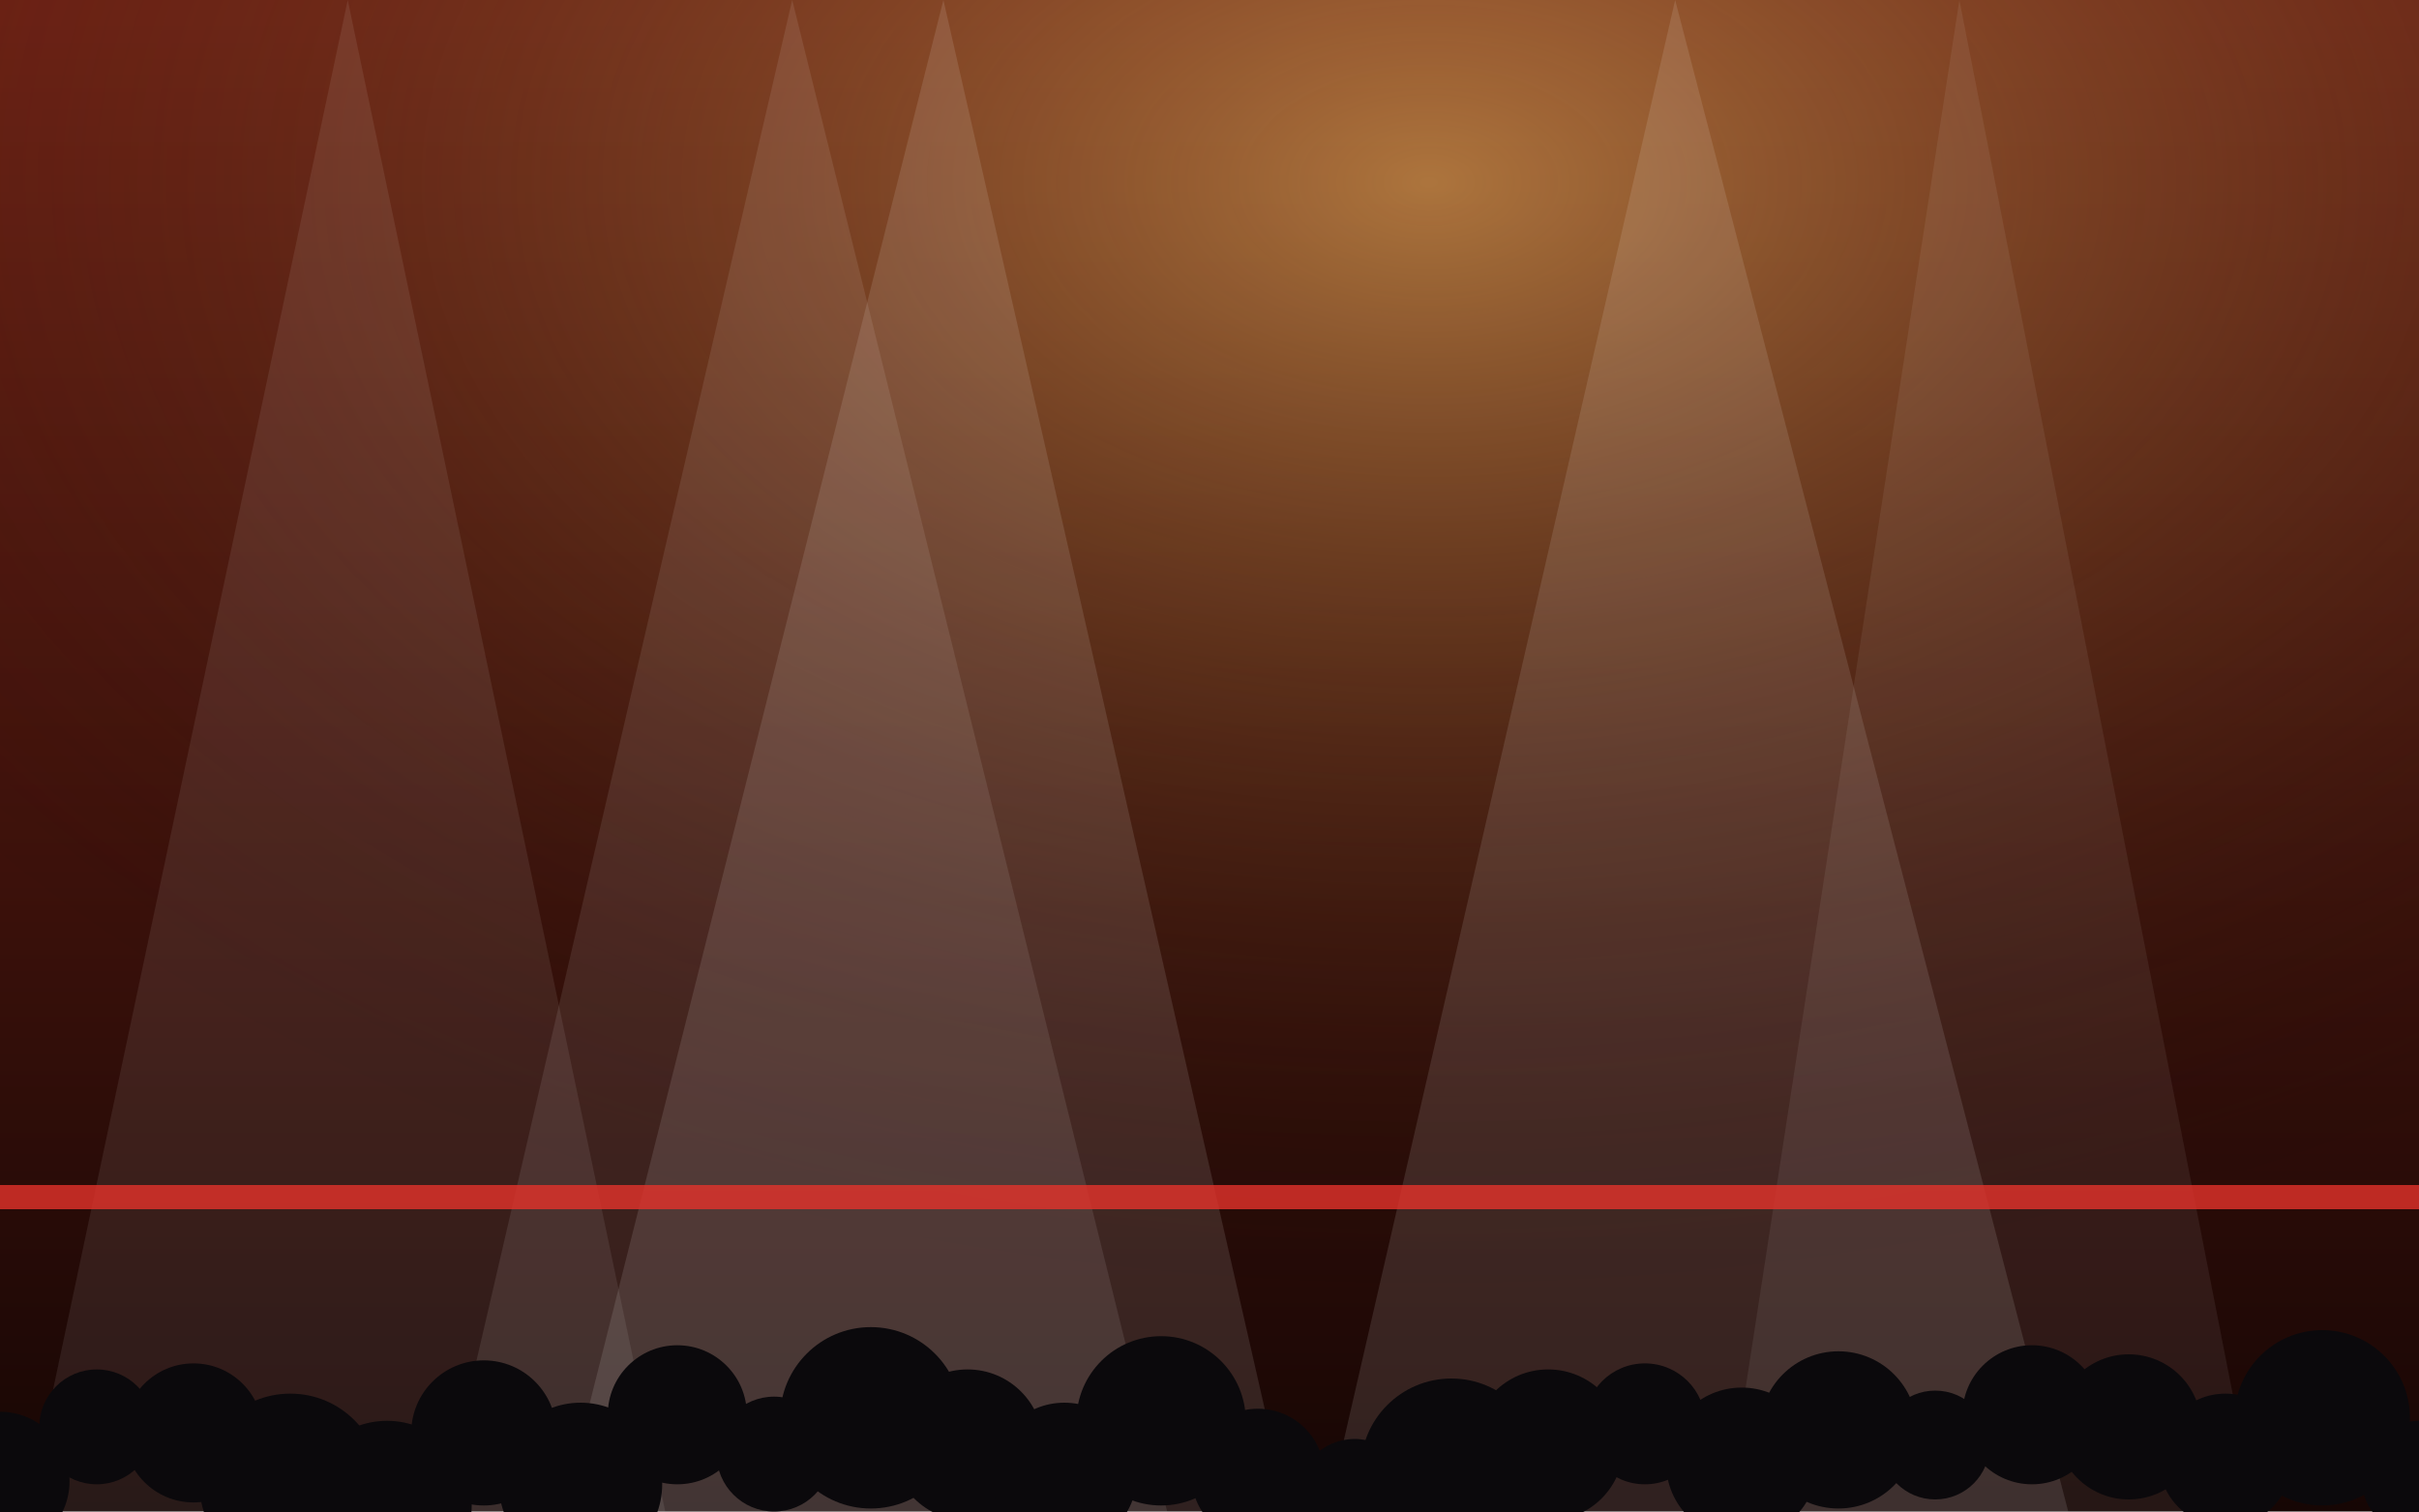
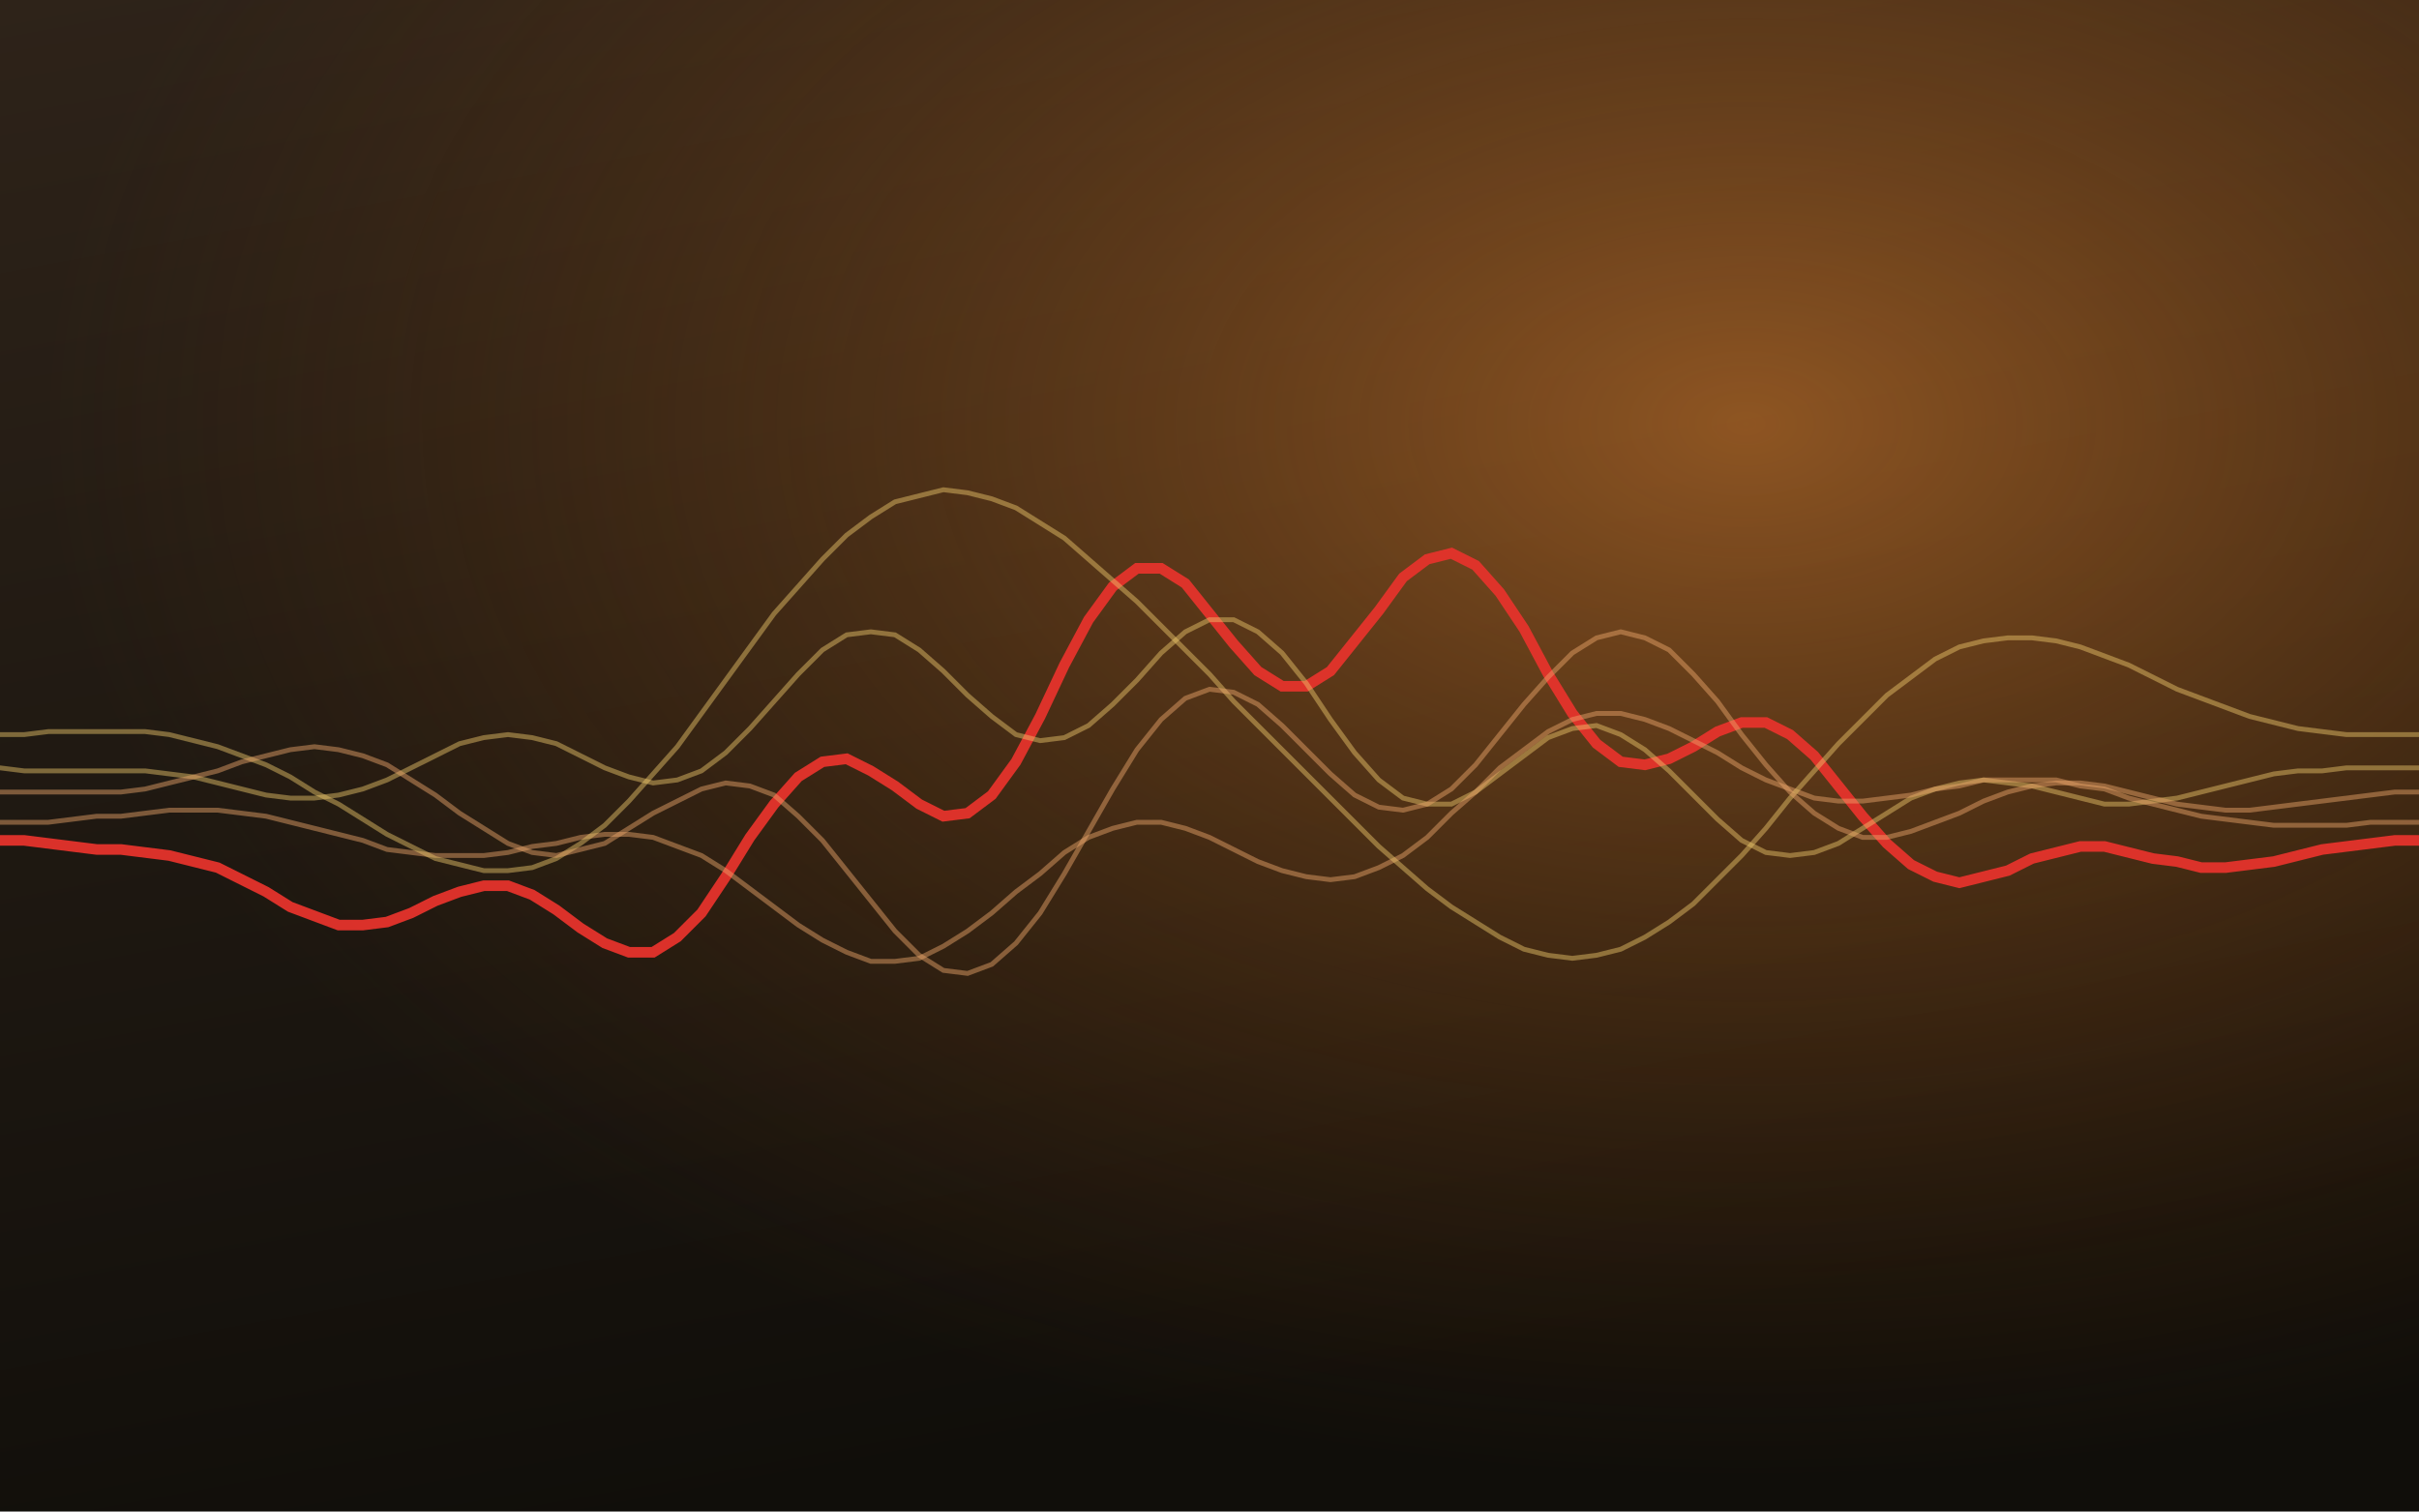
<svg xmlns="http://www.w3.org/2000/svg" viewBox="0 0 800 500" width="800" height="500">
  <defs>
-     <linearGradient id="g" x1="0" y1="0" x2="0" y2="1">
-       <stop offset="0" stop-color="hsl(8,70%,26%)" />
-       <stop offset="1" stop-color="hsl(8,70%,5%)" />
+     <linearGradient id="f" x1="0" y1="0" x2="0.3" y2="1">
+       <stop offset="0" stop-color="hsl(28,30%,14%)" />
+       <stop offset="1" stop-color="hsl(43,25%,5%)" />
    </linearGradient>
-     <radialGradient id="s" cx="0.59" cy="0.12" r="0.75">
-       <stop offset="0" stop-color="hsl(43,85%,68%)" stop-opacity="0.5" />
-       <stop offset="1" stop-color="#000" stop-opacity="0" />
+     <radialGradient id="h" cx="0.72" cy="0.28" r="0.7">
+       <stop offset="0" stop-color="hsl(28,80%,55%)" stop-opacity="0.55" />
+       <stop offset="1" stop-color="hsl(28,80%,30%)" stop-opacity="0" />
    </radialGradient>
+     <linearGradient id="b" x1="0" y1="0" x2="0" y2="1">
+       <stop offset="0" stop-color="#fff" stop-opacity="0.32" />
+       <stop offset="1" stop-color="#fff" stop-opacity="0" />
+     </linearGradient>
+     <linearGradient id="e" x1="0" y1="1" x2="0" y2="0">
+       <stop offset="0" stop-color="#e4322b" />
+       <stop offset="1" stop-color="hsl(43,85%,60%)" />
+     </linearGradient>
  </defs>
-   <rect width="800" height="500" fill="url(#g)" />
-   <rect width="800" height="500" fill="url(#s)" />
-   <polygon points="554,0 439,500 684,500" fill="#fff" opacity="0.11" />
-   <polygon points="262,0 146,500 386,500" fill="#fff" opacity="0.09" />
-   <polygon points="648,0 571,500 746,500" fill="#fff" opacity="0.07" />
-   <polygon points="312,0 186,500 426,500" fill="#fff" opacity="0.11" />
-   <polygon points="115,0 9,500 220,500" fill="#fff" opacity="0.08" />
-   <rect x="0" y="392" width="800" height="8" fill="#e4322b" opacity="0.8" />
-   <circle cx="0" cy="490" r="23" fill="#0b090c" />
-   <circle cx="32" cy="472" r="19" fill="#0b090c" />
-   <circle cx="64" cy="474" r="23" fill="#0b090c" />
-   <circle cx="96" cy="491" r="30" fill="#0b090c" />
-   <circle cx="128" cy="498" r="28" fill="#0b090c" />
-   <circle cx="160" cy="474" r="24" fill="#0b090c" />
-   <circle cx="192" cy="491" r="27" fill="#0b090c" />
-   <circle cx="224" cy="468" r="23" fill="#0b090c" />
-   <circle cx="256" cy="481" r="19" fill="#0b090c" />
-   <circle cx="288" cy="469" r="30" fill="#0b090c" />
-   <circle cx="320" cy="478" r="25" fill="#0b090c" />
-   <circle cx="352" cy="488" r="24" fill="#0b090c" />
-   <circle cx="384" cy="470" r="28" fill="#0b090c" />
-   <circle cx="416" cy="488" r="22" fill="#0b090c" />
-   <circle cx="448" cy="495" r="19" fill="#0b090c" />
-   <circle cx="480" cy="486" r="30" fill="#0b090c" />
-   <circle cx="512" cy="478" r="25" fill="#0b090c" />
-   <circle cx="544" cy="471" r="20" fill="#0b090c" />
-   <circle cx="576" cy="484" r="25" fill="#0b090c" />
-   <circle cx="608" cy="473" r="26" fill="#0b090c" />
-   <circle cx="640" cy="478" r="18" fill="#0b090c" />
-   <circle cx="672" cy="468" r="23" fill="#0b090c" />
-   <circle cx="704" cy="472" r="24" fill="#0b090c" />
-   <circle cx="736" cy="483" r="22" fill="#0b090c" />
-   <circle cx="768" cy="469" r="29" fill="#0b090c" />
-   <circle cx="800" cy="489" r="19" fill="#0b090c" />
+   <rect width="800" height="500" fill="url(#f)" />
+   <rect width="800" height="500" fill="url(#h)" />
+   <polyline points="0,278 8,278 16,279 24,280 32,281 40,281 48,282 56,283 64,285 72,287 80,291 88,295 96,300 104,303 112,306 120,306 128,305 136,302 144,298 152,295 160,293 168,293 176,296 184,301 192,307 200,312 208,315 216,315 224,310 232,302 240,290 248,277 256,266 264,257 272,252 280,251 288,255 296,260 304,266 312,270 320,269 328,263 336,252 344,237 352,220 360,205 368,194 376,188 384,188 392,193 400,203 408,213 416,222 424,227 432,227 440,222 448,212 456,202 464,191 472,185 480,183 488,187 496,196 504,208 512,223 520,236 528,246 536,252 544,253 552,251 560,247 568,242 576,239 584,239 592,243 600,250 608,260 616,270 624,279 632,286 640,290 648,292 656,290 664,288 672,284 680,282 688,280 696,280 704,282 712,284 720,285 728,287 736,287 744,286 752,285 760,283 768,281 776,280 784,279 792,278 800,278" fill="none" stroke="#e4322b" stroke-width="3.5" opacity="0.95" stroke-linecap="round" />
+   <polyline points="0,254 8,255 16,255 24,255 32,255 40,255 48,255 56,256 64,257 72,259 80,261 88,263 96,264 104,264 112,263 120,261 128,258 136,254 144,250 152,246 160,244 168,243 176,244 184,246 192,250 200,254 208,257 216,259 224,258 232,255 240,249 248,241 256,232 264,223 272,215 280,210 288,209 296,210 304,215 312,222 320,230 328,237 336,243 344,245 352,244 360,240 368,233 376,225 384,216 392,209 400,205 408,205 416,209 424,216 432,226 440,238 448,249 456,258 464,264 472,266 480,266 488,262 496,256 504,250 512,244 520,241 528,240 536,243 544,248 552,255 560,263 568,271 576,278 584,282 592,283 600,282 608,279 616,274 624,269 632,264 640,261 648,259 656,258 664,259 672,260 680,262 688,264 696,266 704,266 712,265 720,264 728,262 736,260 744,258 752,256 760,255 768,255 776,254 784,254 792,254 800,254" fill="none" stroke="hsl(43,80%,68%)" stroke-width="1.6" opacity="0.45" stroke-linecap="round" />
+   <polyline points="0,272 8,272 16,272 24,271 32,270 40,270 48,269 56,268 64,268 72,268 80,269 88,270 96,272 104,274 112,276 120,278 128,281 136,282 144,283 152,283 160,283 168,282 176,280 184,279 192,277 200,276 208,276 216,277 224,280 232,283 240,288 248,294 256,300 264,306 272,311 280,315 288,318 296,318 304,317 312,313 320,308 328,302 336,295 344,289 352,282 360,277 368,274 376,272 384,272 392,274 400,277 408,281 416,285 424,288 432,290 440,291 448,290 456,287 464,283 472,277 480,269 488,262 496,254 504,248 512,242 520,238 528,236 536,236 544,238 552,241 560,245 568,249 576,254 584,258 592,261 600,264 608,265 616,265 624,264 632,263 640,261 648,260 656,258 664,258 672,258 680,258 688,260 696,261 704,264 712,266 720,268 728,270 736,271 744,272 752,273 760,273 768,273 776,273 784,272 792,272 800,272" fill="none" stroke="hsl(28,80%,68%)" stroke-width="1.6" opacity="0.45" stroke-linecap="round" />
+   <polyline points="0,243 8,243 16,242 24,242 32,242 40,242 48,242 56,243 64,245 72,247 80,250 88,253 96,257 104,262 112,266 120,271 128,276 136,280 144,284 152,286 160,288 168,288 176,287 184,284 192,279 200,273 208,265 216,256 224,247 232,236 240,225 248,214 256,203 264,194 272,185 280,177 288,171 296,166 304,164 312,162 320,163 328,165 336,168 344,173 352,178 360,185 368,192 376,199 384,207 392,215 400,223 408,232 416,240 424,248 432,256 440,264 448,272 456,280 464,287 472,294 480,300 488,305 496,310 504,314 512,316 520,317 528,316 536,314 544,310 552,305 560,299 568,291 576,283 584,274 592,264 600,255 608,246 616,238 624,230 632,224 640,218 648,214 656,212 664,211 672,211 680,212 688,214 696,217 704,220 712,224 720,228 728,231 736,234 744,237 752,239 760,241 768,242 776,243 784,243 792,243 800,243" fill="none" stroke="hsl(43,80%,68%)" stroke-width="1.6" opacity="0.45" stroke-linecap="round" />
+   <polyline points="0,262 8,262 16,262 24,262 32,262 40,262 48,261 56,259 64,257 72,255 80,252 88,250 96,248 104,247 112,248 120,250 128,253 136,258 144,263 152,269 160,274 168,279 176,282 184,283 192,281 200,279 208,274 216,269 224,265 232,261 240,259 248,260 256,263 264,270 272,278 280,288 288,298 296,308 304,316 312,321 320,322 328,319 336,312 344,302 352,289 360,275 368,261 376,248 384,238 392,231 400,228 408,229 416,233 424,240 432,248 440,256 448,263 456,267 464,268 472,266 480,261 488,253 496,243 504,233 512,224 520,216 528,211 536,209 544,211 552,215 560,223 568,232 576,243 584,253 592,262 600,269 608,274 616,277 624,277 632,275 640,272 648,269 656,265 664,262 672,260 680,259 688,259 696,260 704,262 712,264 720,266 728,267 736,268 744,268 752,267 760,266 768,265 776,264 784,263 792,262 800,262" fill="none" stroke="hsl(28,80%,68%)" stroke-width="1.6" opacity="0.45" stroke-linecap="round" />
</svg>
